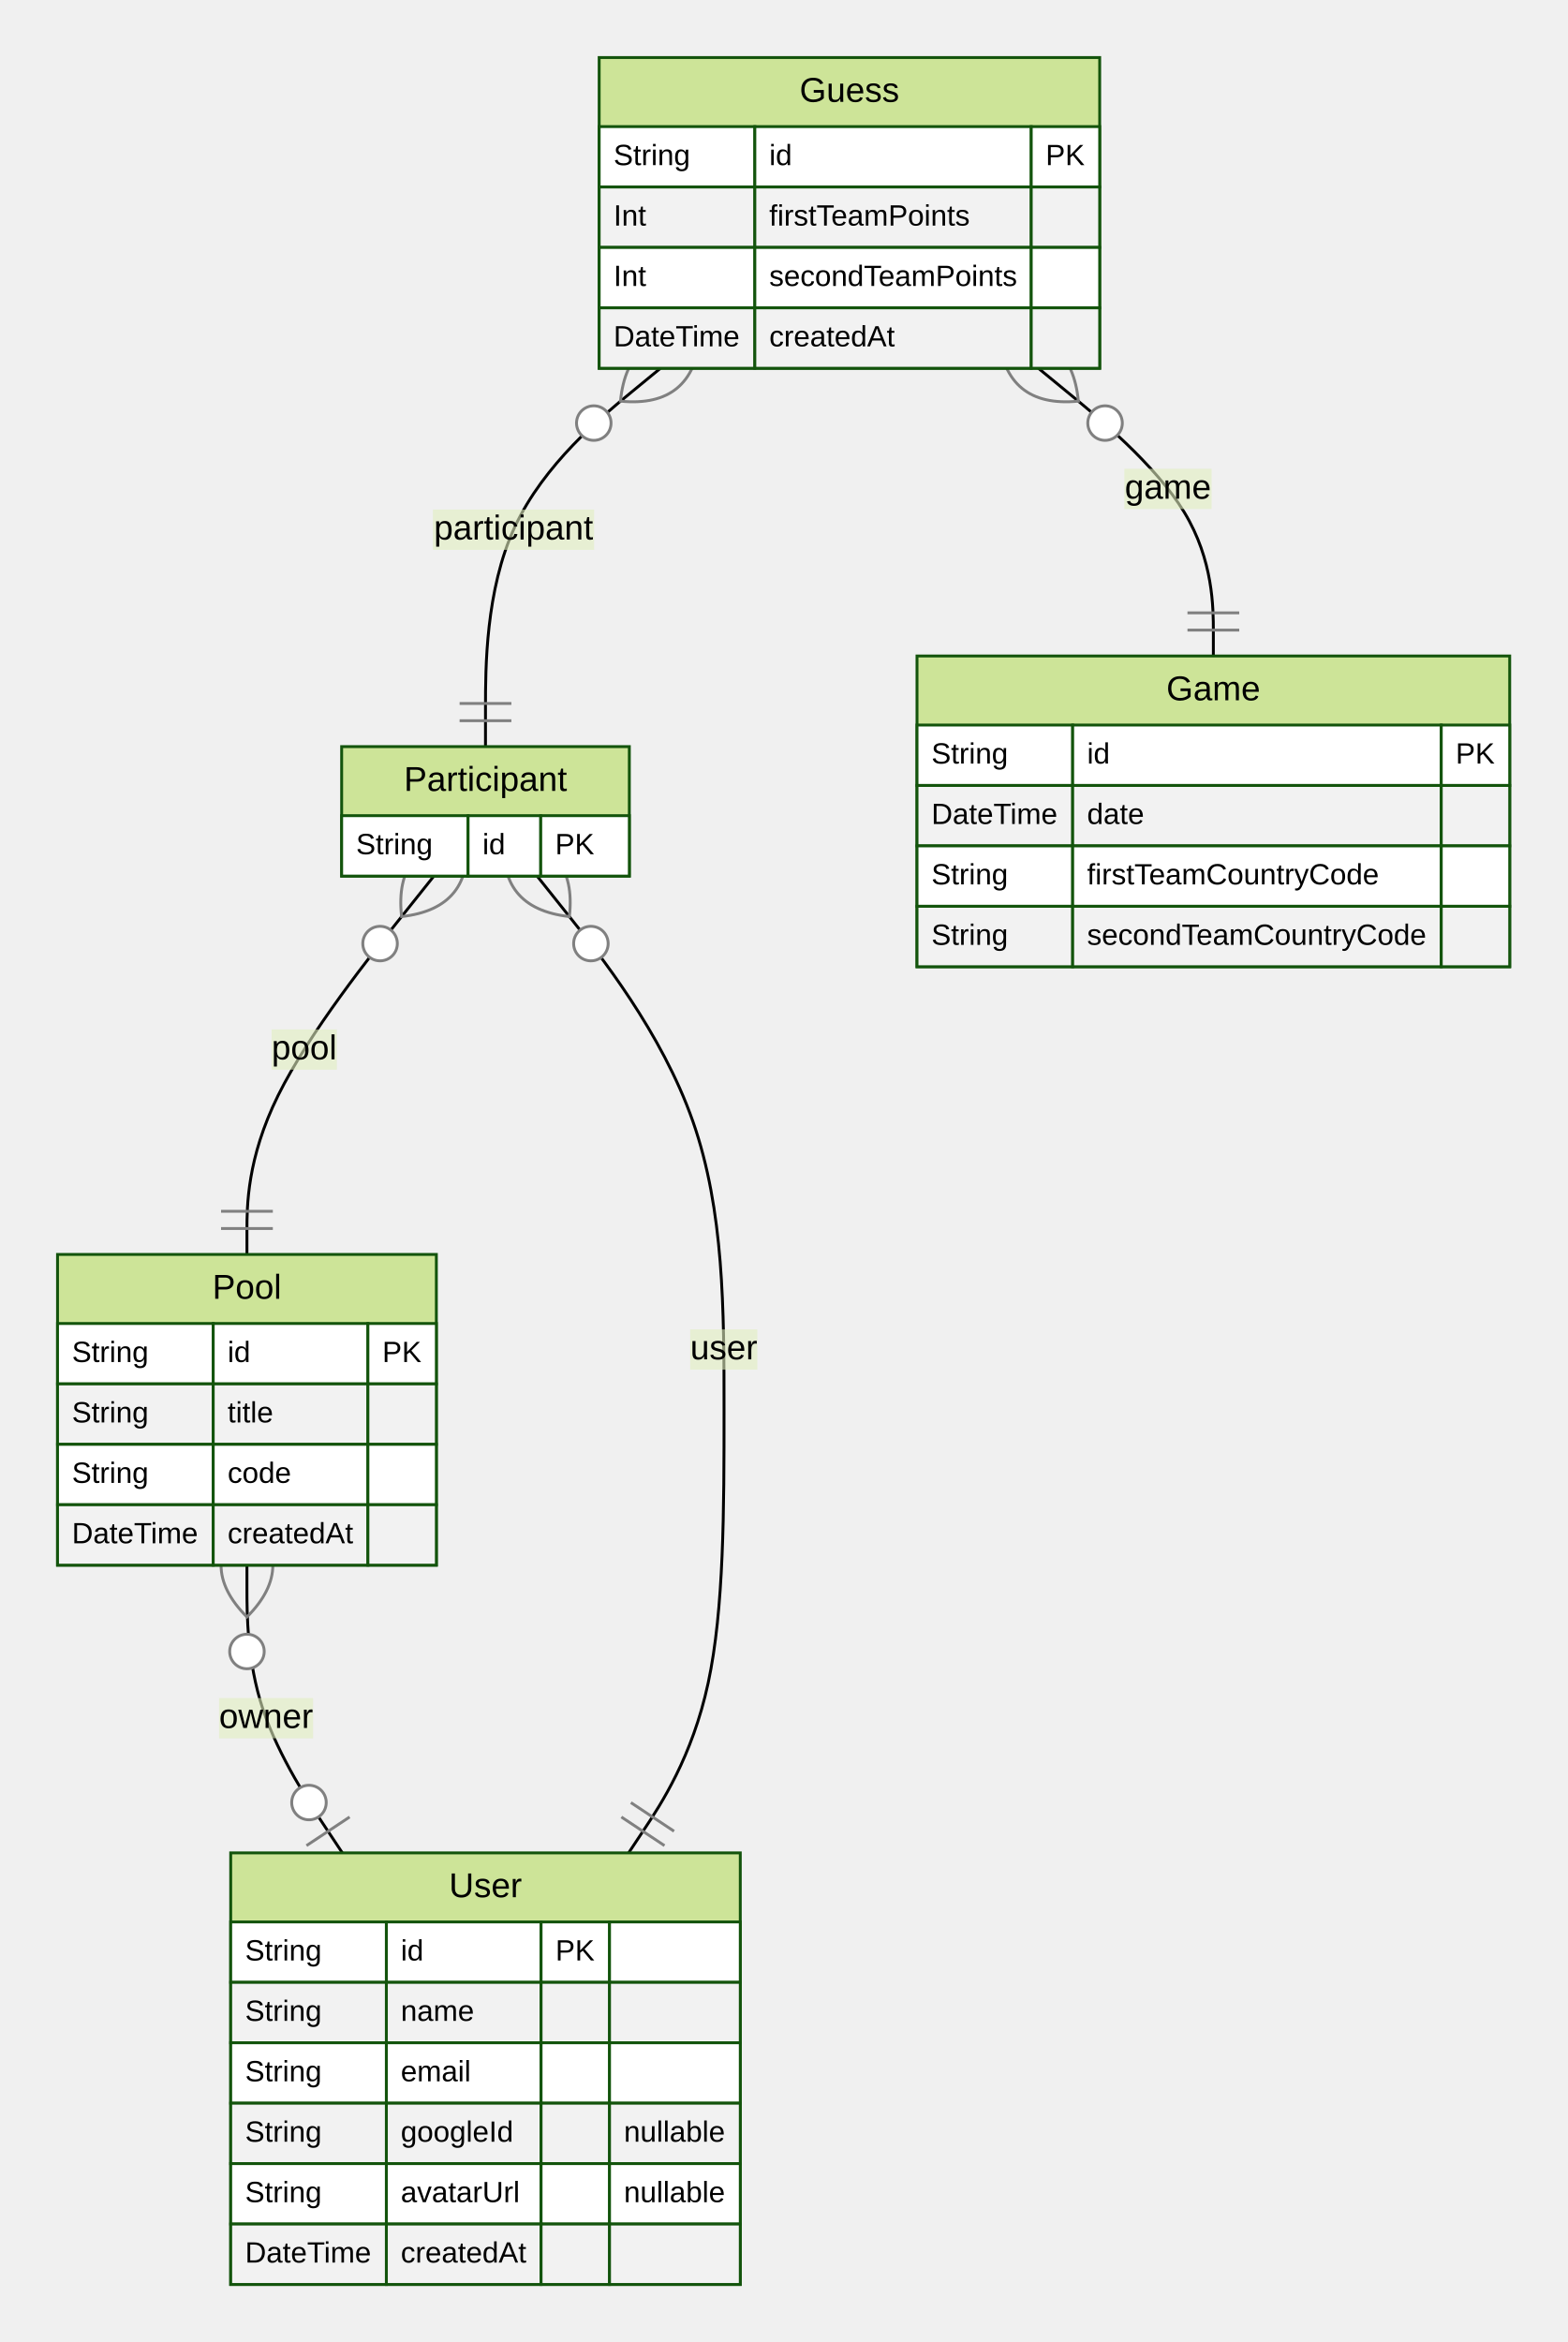
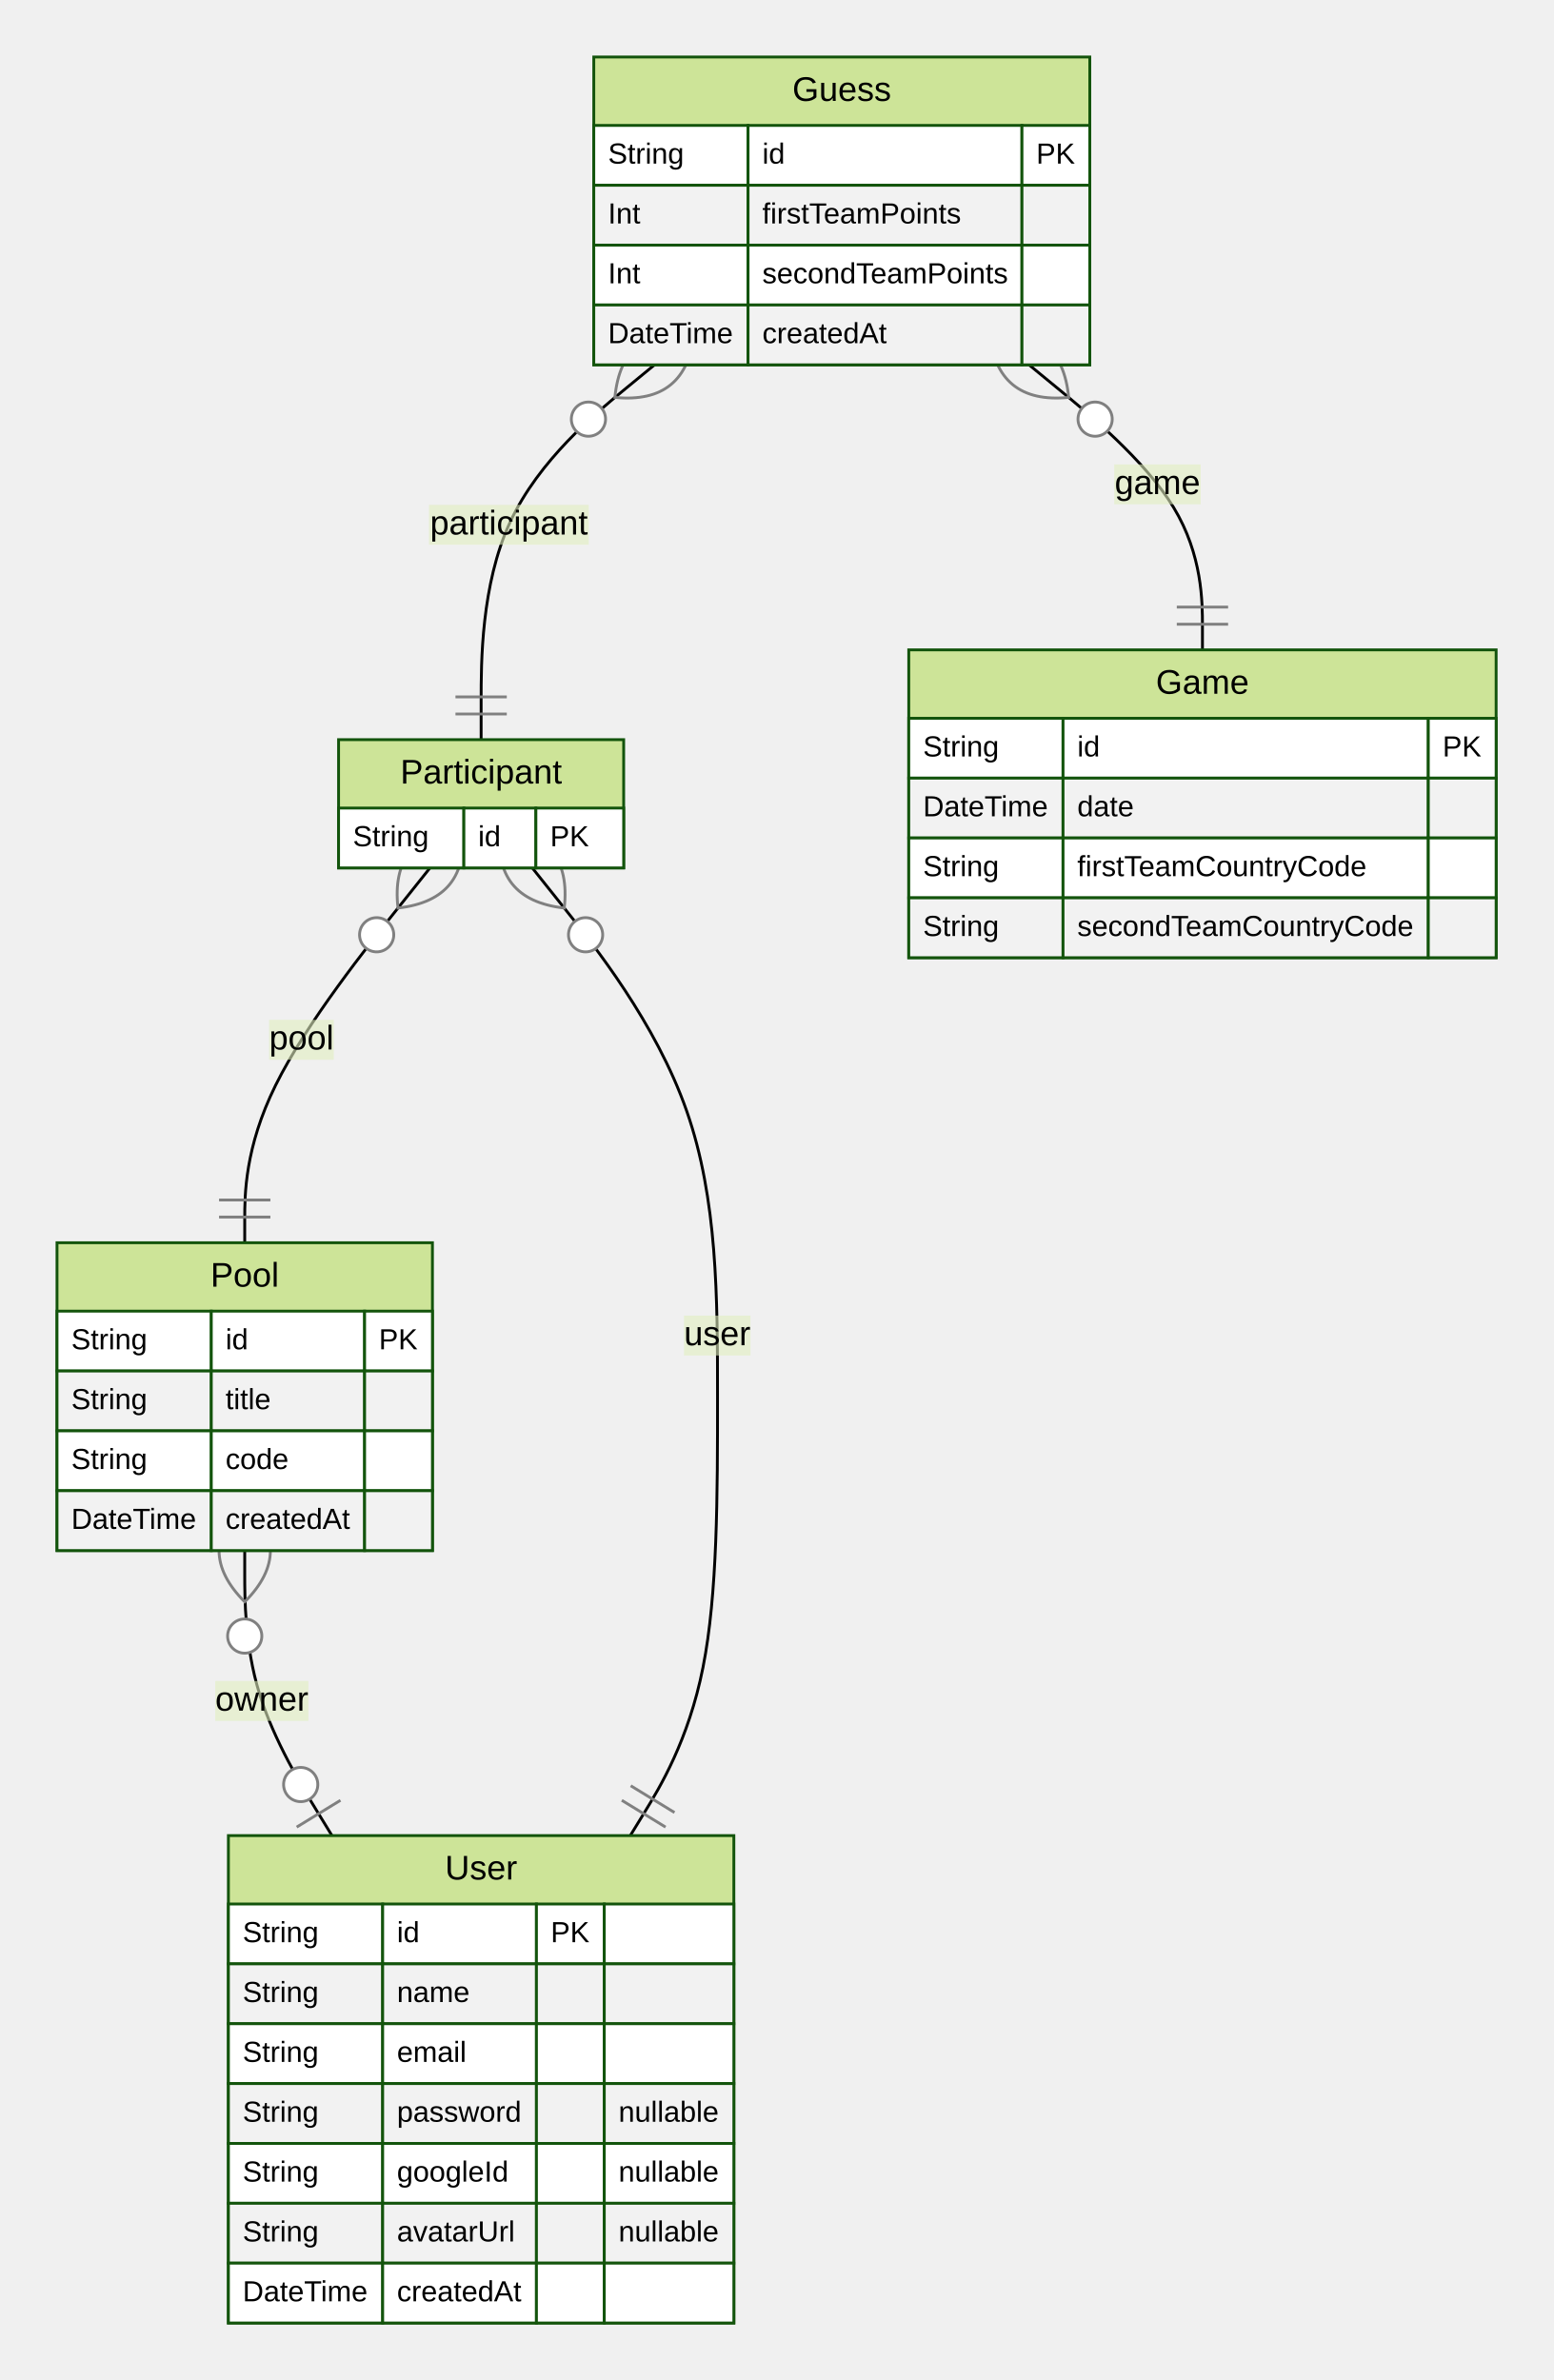
- <svg xmlns="http://www.w3.org/2000/svg" aria-labelledby="chart-title-mermaid-0 chart-desc-mermaid-0" role="img" viewBox="0 0 544.791 814" style="max-width: 544.791px; background-color: white;" width="100%" id="mermaid-0">
+ <svg xmlns="http://www.w3.org/2000/svg" aria-labelledby="chart-title-mermaid-0 chart-desc-mermaid-0" role="img" viewBox="0 0 544.791 835" style="max-width: 544.791px; background-color: white;" width="100%" id="mermaid-0">
  <style>#mermaid-0 {font-family:"trebuchet ms",verdana,arial,sans-serif;font-size:16px;fill:#000000;}#mermaid-0 .error-icon{fill:#552222;}#mermaid-0 .error-text{fill:#552222;stroke:#552222;}#mermaid-0 .edge-thickness-normal{stroke-width:2px;}#mermaid-0 .edge-thickness-thick{stroke-width:3.5px;}#mermaid-0 .edge-pattern-solid{stroke-dasharray:0;}#mermaid-0 .edge-pattern-dashed{stroke-dasharray:3;}#mermaid-0 .edge-pattern-dotted{stroke-dasharray:2;}#mermaid-0 .marker{fill:#000000;stroke:#000000;}#mermaid-0 .marker.cross{stroke:#000000;}#mermaid-0 svg{font-family:"trebuchet ms",verdana,arial,sans-serif;font-size:16px;}#mermaid-0 .entityBox{fill:#cde498;stroke:#13540c;}#mermaid-0 .attributeBoxOdd{fill:#ffffff;stroke:#13540c;}#mermaid-0 .attributeBoxEven{fill:#f2f2f2;stroke:#13540c;}#mermaid-0 .relationshipLabelBox{fill:hsl(78.158, 58.462%, 84.51%);opacity:0.7;background-color:hsl(78.158, 58.462%, 84.51%);}#mermaid-0 .relationshipLabelBox rect{opacity:0.5;}#mermaid-0 .relationshipLine{stroke:#000000;}#mermaid-0 :root{--mermaid-font-family:"trebuchet ms",verdana,arial,sans-serif;}</style>
  <g />
  <defs>
    <marker orient="auto" markerHeight="18" markerWidth="18" refY="9" refX="0" id="ONLY_ONE_START">
      <path d="M9,0 L9,18 M15,0 L15,18" fill="none" stroke="gray" />
    </marker>
  </defs>
  <defs>
    <marker orient="auto" markerHeight="18" markerWidth="18" refY="9" refX="18" id="ONLY_ONE_END">
      <path d="M3,0 L3,18 M9,0 L9,18" fill="none" stroke="gray" />
    </marker>
  </defs>
  <defs>
    <marker orient="auto" markerHeight="18" markerWidth="30" refY="9" refX="0" id="ZERO_OR_ONE_START">
      <circle r="6" cy="9" cx="21" fill="white" stroke="gray" />
      <path d="M9,0 L9,18" fill="none" stroke="gray" />
    </marker>
  </defs>
  <defs>
    <marker orient="auto" markerHeight="18" markerWidth="30" refY="9" refX="30" id="ZERO_OR_ONE_END">
      <circle r="6" cy="9" cx="9" fill="white" stroke="gray" />
      <path d="M21,0 L21,18" fill="none" stroke="gray" />
    </marker>
  </defs>
  <defs>
    <marker orient="auto" markerHeight="36" markerWidth="45" refY="18" refX="18" id="ONE_OR_MORE_START">
      <path d="M0,18 Q 18,0 36,18 Q 18,36 0,18 M42,9 L42,27" fill="none" stroke="gray" />
    </marker>
  </defs>
  <defs>
    <marker orient="auto" markerHeight="36" markerWidth="45" refY="18" refX="27" id="ONE_OR_MORE_END">
      <path d="M3,9 L3,27 M9,18 Q27,0 45,18 Q27,36 9,18" fill="none" stroke="gray" />
    </marker>
  </defs>
  <defs>
    <marker orient="auto" markerHeight="36" markerWidth="57" refY="18" refX="18" id="ZERO_OR_MORE_START">
      <circle r="6" cy="18" cx="48" fill="white" stroke="gray" />
      <path d="M0,18 Q18,0 36,18 Q18,36 0,18" fill="none" stroke="gray" />
    </marker>
  </defs>
  <defs>
    <marker orient="auto" markerHeight="36" markerWidth="57" refY="18" refX="39" id="ZERO_OR_MORE_END">
      <circle r="6" cy="18" cx="9" fill="white" stroke="gray" />
      <path d="M21,18 Q39,0 57,18 Q39,36 21,18" fill="none" stroke="gray" />
    </marker>
  </defs>
-   <path marker-start="url(#ZERO_OR_MORE_START)" marker-end="url(#ZERO_OR_ONE_END)" fill="none" stroke="gray" d="M85.841,544L85.841,552.333C85.841,560.667,85.841,577.333,91.37,594C96.898,610.667,107.954,627.333,113.482,635.667L119.01,644" class="er relationshipLine" />
-   <path marker-start="url(#ZERO_OR_MORE_START)" marker-end="url(#ONLY_ONE_END)" fill="none" stroke="gray" d="M186.702,304.5L197.532,318.083C208.362,331.667,230.023,358.833,240.853,389.75C251.683,420.667,251.683,455.333,251.683,490C251.683,524.667,251.683,559.333,246.155,585C240.627,610.667,229.571,627.333,224.043,635.667L218.515,644" class="er relationshipLine" />
+   <path marker-start="url(#ZERO_OR_MORE_START)" marker-end="url(#ZERO_OR_ONE_END)" fill="none" stroke="gray" d="M85.841,544L85.841,552.333C85.841,560.667,85.841,577.333,90.941,594C96.041,610.667,106.24,627.333,111.34,635.667L116.44,644" class="er relationshipLine" />
+   <path marker-start="url(#ZERO_OR_MORE_START)" marker-end="url(#ONLY_ONE_END)" fill="none" stroke="gray" d="M186.702,304.5L197.532,318.083C208.362,331.667,230.023,358.833,240.853,389.75C251.683,420.667,251.683,455.333,251.683,490C251.683,524.667,251.683,559.333,246.583,585C241.484,610.667,231.284,627.333,226.185,635.667L221.085,644" class="er relationshipLine" />
  <path marker-start="url(#ZERO_OR_MORE_START)" marker-end="url(#ONLY_ONE_END)" fill="none" stroke="gray" d="M150.823,304.5L139.992,318.083C129.162,331.667,107.502,358.833,96.672,380.75C85.841,402.667,85.841,419.333,85.841,427.667L85.841,436" class="er relationshipLine" />
  <path marker-start="url(#ZERO_OR_MORE_START)" marker-end="url(#ONLY_ONE_END)" fill="none" stroke="gray" d="M229.583,128L219.446,136.333C209.309,144.667,189.036,161.333,178.899,183.25C168.762,205.167,168.762,232.333,168.762,245.917L168.762,259.5" class="er relationshipLine" />
  <path marker-start="url(#ZERO_OR_MORE_START)" marker-end="url(#ONLY_ONE_END)" fill="none" stroke="gray" d="M360.956,128L371.093,136.333C381.23,144.667,401.503,161.333,411.64,178C421.777,194.667,421.777,211.333,421.777,219.667L421.777,228" class="er relationshipLine" />
  <g transform="translate(20,436 )" id="Pool">
    <rect height="108" width="131.683" y="0" x="0" stroke="gray" fill-opacity="100%" fill="honeydew" class="er entityBox" />
    <text transform="translate(65.84149,12)" style="font-family: &quot;trebuchet ms&quot;, verdana, arial, sans-serif;; font-size: 12px" text-anchor="middle" dominant-baseline="middle" y="0" x="0" id="entity-Pool" class="er entityLabel">Pool</text>
    <rect height="21" width="54.113" y="24" x="0" stroke="gray" fill-opacity="100%" fill="honeydew" class="er attributeBoxOdd" />
    <text transform="translate(5,34.5)" style="font-family: &quot;trebuchet ms&quot;, verdana, arial, sans-serif;; font-size: 10.2px" text-anchor="left" dominant-baseline="middle" y="0" x="0" id="entity-Pool-attr-1-type" class="er entityLabel">String</text>
    <rect height="21" width="53.775" y="24" x="54.113" stroke="gray" fill-opacity="100%" fill="honeydew" class="er attributeBoxOdd" />
    <text transform="translate(59.11313,34.5)" style="font-family: &quot;trebuchet ms&quot;, verdana, arial, sans-serif;; font-size: 10.2px" text-anchor="left" dominant-baseline="middle" y="0" x="0" id="entity-Pool-attr-1-name" class="er entityLabel">id</text>
    <rect height="21" width="23.795" y="24" x="107.888" stroke="gray" fill-opacity="100%" fill="honeydew" class="er attributeBoxOdd" />
    <text transform="translate(112.888,34.5)" style="font-family: &quot;trebuchet ms&quot;, verdana, arial, sans-serif;; font-size: 10.2px" text-anchor="left" dominant-baseline="middle" y="0" x="0" id="entity-Pool-attr-1-key" class="er entityLabel">PK</text>
    <rect height="21" width="54.113" y="45" x="0" stroke="gray" fill-opacity="100%" fill="honeydew" class="er attributeBoxEven" />
    <text transform="translate(5,55.5)" style="font-family: &quot;trebuchet ms&quot;, verdana, arial, sans-serif;; font-size: 10.2px" text-anchor="left" dominant-baseline="middle" y="0" x="0" id="entity-Pool-attr-2-type" class="er entityLabel">String</text>
    <rect height="21" width="53.775" y="45" x="54.113" stroke="gray" fill-opacity="100%" fill="honeydew" class="er attributeBoxEven" />
    <text transform="translate(59.11313,55.5)" style="font-family: &quot;trebuchet ms&quot;, verdana, arial, sans-serif;; font-size: 10.2px" text-anchor="left" dominant-baseline="middle" y="0" x="0" id="entity-Pool-attr-2-name" class="er entityLabel">title</text>
    <rect height="21" width="23.795" y="45" x="107.888" stroke="gray" fill-opacity="100%" fill="honeydew" class="er attributeBoxEven" />
    <text transform="translate(112.888,55.5)" style="font-family: &quot;trebuchet ms&quot;, verdana, arial, sans-serif;; font-size: 10.2px" text-anchor="left" dominant-baseline="middle" y="0" x="0" id="entity-Pool-attr-2-key" class="er entityLabel" />
    <rect height="21" width="54.113" y="66" x="0" stroke="gray" fill-opacity="100%" fill="honeydew" class="er attributeBoxOdd" />
    <text transform="translate(5,76.5)" style="font-family: &quot;trebuchet ms&quot;, verdana, arial, sans-serif;; font-size: 10.2px" text-anchor="left" dominant-baseline="middle" y="0" x="0" id="entity-Pool-attr-3-type" class="er entityLabel">String</text>
    <rect height="21" width="53.775" y="66" x="54.113" stroke="gray" fill-opacity="100%" fill="honeydew" class="er attributeBoxOdd" />
    <text transform="translate(59.11313,76.5)" style="font-family: &quot;trebuchet ms&quot;, verdana, arial, sans-serif;; font-size: 10.2px" text-anchor="left" dominant-baseline="middle" y="0" x="0" id="entity-Pool-attr-3-name" class="er entityLabel">code</text>
    <rect height="21" width="23.795" y="66" x="107.888" stroke="gray" fill-opacity="100%" fill="honeydew" class="er attributeBoxOdd" />
    <text transform="translate(112.888,76.5)" style="font-family: &quot;trebuchet ms&quot;, verdana, arial, sans-serif;; font-size: 10.2px" text-anchor="left" dominant-baseline="middle" y="0" x="0" id="entity-Pool-attr-3-key" class="er entityLabel" />
    <rect height="21" width="54.113" y="87" x="0" stroke="gray" fill-opacity="100%" fill="honeydew" class="er attributeBoxEven" />
    <text transform="translate(5,97.5)" style="font-family: &quot;trebuchet ms&quot;, verdana, arial, sans-serif;; font-size: 10.2px" text-anchor="left" dominant-baseline="middle" y="0" x="0" id="entity-Pool-attr-4-type" class="er entityLabel">DateTime</text>
    <rect height="21" width="53.775" y="87" x="54.113" stroke="gray" fill-opacity="100%" fill="honeydew" class="er attributeBoxEven" />
    <text transform="translate(59.11313,97.5)" style="font-family: &quot;trebuchet ms&quot;, verdana, arial, sans-serif;; font-size: 10.2px" text-anchor="left" dominant-baseline="middle" y="0" x="0" id="entity-Pool-attr-4-name" class="er entityLabel">createdAt</text>
    <rect height="21" width="23.795" y="87" x="107.888" stroke="gray" fill-opacity="100%" fill="honeydew" class="er attributeBoxEven" />
    <text transform="translate(112.888,97.5)" style="font-family: &quot;trebuchet ms&quot;, verdana, arial, sans-serif;; font-size: 10.2px" text-anchor="left" dominant-baseline="middle" y="0" x="0" id="entity-Pool-attr-4-key" class="er entityLabel" />
  </g>
  <g transform="translate(118.7622,259.5 )" id="Participant">
    <rect height="45" width="100" y="0" x="0" stroke="gray" fill-opacity="100%" fill="honeydew" class="er entityBox" />
    <text transform="translate(50,12)" style="font-family: &quot;trebuchet ms&quot;, verdana, arial, sans-serif;; font-size: 12px" text-anchor="middle" dominant-baseline="middle" y="0" x="0" id="entity-Participant" class="er entityLabel">Participant</text>
    <rect height="21" width="43.945" y="24" x="0" stroke="gray" fill-opacity="100%" fill="honeydew" class="er attributeBoxOdd" />
    <text transform="translate(5,34.5)" style="font-family: &quot;trebuchet ms&quot;, verdana, arial, sans-serif;; font-size: 10.2px" text-anchor="left" dominant-baseline="middle" y="0" x="0" id="entity-Participant-attr-1-type" class="er entityLabel">String</text>
    <rect height="21" width="25.262" y="24" x="43.945" stroke="gray" fill-opacity="100%" fill="honeydew" class="er attributeBoxOdd" />
    <text transform="translate(48.94526,34.5)" style="font-family: &quot;trebuchet ms&quot;, verdana, arial, sans-serif;; font-size: 10.2px" text-anchor="left" dominant-baseline="middle" y="0" x="0" id="entity-Participant-attr-1-name" class="er entityLabel">id</text>
    <rect height="21" width="30.793" y="24" x="69.207" stroke="gray" fill-opacity="100%" fill="honeydew" class="er attributeBoxOdd" />
    <text transform="translate(74.20681,34.5)" style="font-family: &quot;trebuchet ms&quot;, verdana, arial, sans-serif;; font-size: 10.2px" text-anchor="left" dominant-baseline="middle" y="0" x="0" id="entity-Participant-attr-1-key" class="er entityLabel">PK</text>
  </g>
-   <g transform="translate(80.19414,644 )" id="User">
-     <rect height="150" width="177.136" y="0" x="0" stroke="gray" fill-opacity="100%" fill="honeydew" class="er entityBox" />
-     <text transform="translate(88.5681,12)" style="font-family: &quot;trebuchet ms&quot;, verdana, arial, sans-serif;; font-size: 12px" text-anchor="middle" dominant-baseline="middle" y="0" x="0" id="entity-User" class="er entityLabel">User</text>
+   <g transform="translate(80.11432,644 )" id="User">
+     <rect height="171" width="177.296" y="0" x="0" stroke="gray" fill-opacity="100%" fill="honeydew" class="er entityBox" />
+     <text transform="translate(88.64792,12)" style="font-family: &quot;trebuchet ms&quot;, verdana, arial, sans-serif;; font-size: 12px" text-anchor="middle" dominant-baseline="middle" y="0" x="0" id="entity-User" class="er entityLabel">User</text>
    <rect height="21" width="54.113" y="24" x="0" stroke="gray" fill-opacity="100%" fill="honeydew" class="er attributeBoxOdd" />
    <text transform="translate(5,34.5)" style="font-family: &quot;trebuchet ms&quot;, verdana, arial, sans-serif;; font-size: 10.2px" text-anchor="left" dominant-baseline="middle" y="0" x="0" id="entity-User-attr-1-type" class="er entityLabel">String</text>
-     <rect height="21" width="53.775" y="24" x="54.113" stroke="gray" fill-opacity="100%" fill="honeydew" class="er attributeBoxOdd" />
+     <rect height="21" width="53.935" y="24" x="54.113" stroke="gray" fill-opacity="100%" fill="honeydew" class="er attributeBoxOdd" />
    <text transform="translate(59.11313,34.5)" style="font-family: &quot;trebuchet ms&quot;, verdana, arial, sans-serif;; font-size: 10.2px" text-anchor="left" dominant-baseline="middle" y="0" x="0" id="entity-User-attr-1-name" class="er entityLabel">id</text>
-     <rect height="21" width="23.795" y="24" x="107.888" stroke="gray" fill-opacity="100%" fill="honeydew" class="er attributeBoxOdd" />
-     <text transform="translate(112.888,34.5)" style="font-family: &quot;trebuchet ms&quot;, verdana, arial, sans-serif;; font-size: 10.2px" text-anchor="left" dominant-baseline="middle" y="0" x="0" id="entity-User-attr-1-key" class="er entityLabel">PK</text>
-     <rect height="21" width="45.453" y="24" x="131.683" stroke="gray" fill-opacity="100%" fill="honeydew" class="er attributeBoxOdd" />
-     <text transform="translate(136.683,34.5)" style="font-family: &quot;trebuchet ms&quot;, verdana, arial, sans-serif;; font-size: 10.2px" text-anchor="left" dominant-baseline="middle" y="0" x="0" id="entity-User-attr-1-comment" class="er entityLabel" />
+     <rect height="21" width="23.795" y="24" x="108.048" stroke="gray" fill-opacity="100%" fill="honeydew" class="er attributeBoxOdd" />
+     <text transform="translate(113.0476,34.5)" style="font-family: &quot;trebuchet ms&quot;, verdana, arial, sans-serif;; font-size: 10.2px" text-anchor="left" dominant-baseline="middle" y="0" x="0" id="entity-User-attr-1-key" class="er entityLabel">PK</text>
+     <rect height="21" width="45.453" y="24" x="131.843" stroke="gray" fill-opacity="100%" fill="honeydew" class="er attributeBoxOdd" />
+     <text transform="translate(136.8426,34.5)" style="font-family: &quot;trebuchet ms&quot;, verdana, arial, sans-serif;; font-size: 10.2px" text-anchor="left" dominant-baseline="middle" y="0" x="0" id="entity-User-attr-1-comment" class="er entityLabel" />
    <rect height="21" width="54.113" y="45" x="0" stroke="gray" fill-opacity="100%" fill="honeydew" class="er attributeBoxEven" />
    <text transform="translate(5,55.5)" style="font-family: &quot;trebuchet ms&quot;, verdana, arial, sans-serif;; font-size: 10.2px" text-anchor="left" dominant-baseline="middle" y="0" x="0" id="entity-User-attr-2-type" class="er entityLabel">String</text>
-     <rect height="21" width="53.775" y="45" x="54.113" stroke="gray" fill-opacity="100%" fill="honeydew" class="er attributeBoxEven" />
+     <rect height="21" width="53.935" y="45" x="54.113" stroke="gray" fill-opacity="100%" fill="honeydew" class="er attributeBoxEven" />
    <text transform="translate(59.11313,55.5)" style="font-family: &quot;trebuchet ms&quot;, verdana, arial, sans-serif;; font-size: 10.2px" text-anchor="left" dominant-baseline="middle" y="0" x="0" id="entity-User-attr-2-name" class="er entityLabel">name</text>
-     <rect height="21" width="23.795" y="45" x="107.888" stroke="gray" fill-opacity="100%" fill="honeydew" class="er attributeBoxEven" />
-     <text transform="translate(112.888,55.5)" style="font-family: &quot;trebuchet ms&quot;, verdana, arial, sans-serif;; font-size: 10.2px" text-anchor="left" dominant-baseline="middle" y="0" x="0" id="entity-User-attr-2-key" class="er entityLabel" />
-     <rect height="21" width="45.453" y="45" x="131.683" stroke="gray" fill-opacity="100%" fill="honeydew" class="er attributeBoxEven" />
-     <text transform="translate(136.683,55.5)" style="font-family: &quot;trebuchet ms&quot;, verdana, arial, sans-serif;; font-size: 10.2px" text-anchor="left" dominant-baseline="middle" y="0" x="0" id="entity-User-attr-2-comment" class="er entityLabel" />
+     <rect height="21" width="23.795" y="45" x="108.048" stroke="gray" fill-opacity="100%" fill="honeydew" class="er attributeBoxEven" />
+     <text transform="translate(113.0476,55.5)" style="font-family: &quot;trebuchet ms&quot;, verdana, arial, sans-serif;; font-size: 10.2px" text-anchor="left" dominant-baseline="middle" y="0" x="0" id="entity-User-attr-2-key" class="er entityLabel" />
+     <rect height="21" width="45.453" y="45" x="131.843" stroke="gray" fill-opacity="100%" fill="honeydew" class="er attributeBoxEven" />
+     <text transform="translate(136.8426,55.5)" style="font-family: &quot;trebuchet ms&quot;, verdana, arial, sans-serif;; font-size: 10.2px" text-anchor="left" dominant-baseline="middle" y="0" x="0" id="entity-User-attr-2-comment" class="er entityLabel" />
    <rect height="21" width="54.113" y="66" x="0" stroke="gray" fill-opacity="100%" fill="honeydew" class="er attributeBoxOdd" />
    <text transform="translate(5,76.5)" style="font-family: &quot;trebuchet ms&quot;, verdana, arial, sans-serif;; font-size: 10.2px" text-anchor="left" dominant-baseline="middle" y="0" x="0" id="entity-User-attr-3-type" class="er entityLabel">String</text>
-     <rect height="21" width="53.775" y="66" x="54.113" stroke="gray" fill-opacity="100%" fill="honeydew" class="er attributeBoxOdd" />
+     <rect height="21" width="53.935" y="66" x="54.113" stroke="gray" fill-opacity="100%" fill="honeydew" class="er attributeBoxOdd" />
    <text transform="translate(59.11313,76.5)" style="font-family: &quot;trebuchet ms&quot;, verdana, arial, sans-serif;; font-size: 10.2px" text-anchor="left" dominant-baseline="middle" y="0" x="0" id="entity-User-attr-3-name" class="er entityLabel">email</text>
-     <rect height="21" width="23.795" y="66" x="107.888" stroke="gray" fill-opacity="100%" fill="honeydew" class="er attributeBoxOdd" />
-     <text transform="translate(112.888,76.5)" style="font-family: &quot;trebuchet ms&quot;, verdana, arial, sans-serif;; font-size: 10.2px" text-anchor="left" dominant-baseline="middle" y="0" x="0" id="entity-User-attr-3-key" class="er entityLabel" />
-     <rect height="21" width="45.453" y="66" x="131.683" stroke="gray" fill-opacity="100%" fill="honeydew" class="er attributeBoxOdd" />
-     <text transform="translate(136.683,76.5)" style="font-family: &quot;trebuchet ms&quot;, verdana, arial, sans-serif;; font-size: 10.2px" text-anchor="left" dominant-baseline="middle" y="0" x="0" id="entity-User-attr-3-comment" class="er entityLabel" />
+     <rect height="21" width="23.795" y="66" x="108.048" stroke="gray" fill-opacity="100%" fill="honeydew" class="er attributeBoxOdd" />
+     <text transform="translate(113.0476,76.5)" style="font-family: &quot;trebuchet ms&quot;, verdana, arial, sans-serif;; font-size: 10.2px" text-anchor="left" dominant-baseline="middle" y="0" x="0" id="entity-User-attr-3-key" class="er entityLabel" />
+     <rect height="21" width="45.453" y="66" x="131.843" stroke="gray" fill-opacity="100%" fill="honeydew" class="er attributeBoxOdd" />
+     <text transform="translate(136.8426,76.5)" style="font-family: &quot;trebuchet ms&quot;, verdana, arial, sans-serif;; font-size: 10.2px" text-anchor="left" dominant-baseline="middle" y="0" x="0" id="entity-User-attr-3-comment" class="er entityLabel" />
    <rect height="21" width="54.113" y="87" x="0" stroke="gray" fill-opacity="100%" fill="honeydew" class="er attributeBoxEven" />
    <text transform="translate(5,97.5)" style="font-family: &quot;trebuchet ms&quot;, verdana, arial, sans-serif;; font-size: 10.2px" text-anchor="left" dominant-baseline="middle" y="0" x="0" id="entity-User-attr-4-type" class="er entityLabel">String</text>
-     <rect height="21" width="53.775" y="87" x="54.113" stroke="gray" fill-opacity="100%" fill="honeydew" class="er attributeBoxEven" />
-     <text transform="translate(59.11313,97.5)" style="font-family: &quot;trebuchet ms&quot;, verdana, arial, sans-serif;; font-size: 10.2px" text-anchor="left" dominant-baseline="middle" y="0" x="0" id="entity-User-attr-4-name" class="er entityLabel">googleId</text>
-     <rect height="21" width="23.795" y="87" x="107.888" stroke="gray" fill-opacity="100%" fill="honeydew" class="er attributeBoxEven" />
-     <text transform="translate(112.888,97.5)" style="font-family: &quot;trebuchet ms&quot;, verdana, arial, sans-serif;; font-size: 10.2px" text-anchor="left" dominant-baseline="middle" y="0" x="0" id="entity-User-attr-4-key" class="er entityLabel" />
-     <rect height="21" width="45.453" y="87" x="131.683" stroke="gray" fill-opacity="100%" fill="honeydew" class="er attributeBoxEven" />
-     <text transform="translate(136.683,97.5)" style="font-family: &quot;trebuchet ms&quot;, verdana, arial, sans-serif;; font-size: 10.2px" text-anchor="left" dominant-baseline="middle" y="0" x="0" id="entity-User-attr-4-comment" class="er entityLabel">nullable</text>
+     <rect height="21" width="53.935" y="87" x="54.113" stroke="gray" fill-opacity="100%" fill="honeydew" class="er attributeBoxEven" />
+     <text transform="translate(59.11313,97.5)" style="font-family: &quot;trebuchet ms&quot;, verdana, arial, sans-serif;; font-size: 10.2px" text-anchor="left" dominant-baseline="middle" y="0" x="0" id="entity-User-attr-4-name" class="er entityLabel">password</text>
+     <rect height="21" width="23.795" y="87" x="108.048" stroke="gray" fill-opacity="100%" fill="honeydew" class="er attributeBoxEven" />
+     <text transform="translate(113.0476,97.5)" style="font-family: &quot;trebuchet ms&quot;, verdana, arial, sans-serif;; font-size: 10.2px" text-anchor="left" dominant-baseline="middle" y="0" x="0" id="entity-User-attr-4-key" class="er entityLabel" />
+     <rect height="21" width="45.453" y="87" x="131.843" stroke="gray" fill-opacity="100%" fill="honeydew" class="er attributeBoxEven" />
+     <text transform="translate(136.8426,97.5)" style="font-family: &quot;trebuchet ms&quot;, verdana, arial, sans-serif;; font-size: 10.2px" text-anchor="left" dominant-baseline="middle" y="0" x="0" id="entity-User-attr-4-comment" class="er entityLabel">nullable</text>
    <rect height="21" width="54.113" y="108" x="0" stroke="gray" fill-opacity="100%" fill="honeydew" class="er attributeBoxOdd" />
    <text transform="translate(5,118.5)" style="font-family: &quot;trebuchet ms&quot;, verdana, arial, sans-serif;; font-size: 10.2px" text-anchor="left" dominant-baseline="middle" y="0" x="0" id="entity-User-attr-5-type" class="er entityLabel">String</text>
-     <rect height="21" width="53.775" y="108" x="54.113" stroke="gray" fill-opacity="100%" fill="honeydew" class="er attributeBoxOdd" />
-     <text transform="translate(59.11313,118.5)" style="font-family: &quot;trebuchet ms&quot;, verdana, arial, sans-serif;; font-size: 10.2px" text-anchor="left" dominant-baseline="middle" y="0" x="0" id="entity-User-attr-5-name" class="er entityLabel">avatarUrl</text>
-     <rect height="21" width="23.795" y="108" x="107.888" stroke="gray" fill-opacity="100%" fill="honeydew" class="er attributeBoxOdd" />
-     <text transform="translate(112.888,118.5)" style="font-family: &quot;trebuchet ms&quot;, verdana, arial, sans-serif;; font-size: 10.2px" text-anchor="left" dominant-baseline="middle" y="0" x="0" id="entity-User-attr-5-key" class="er entityLabel" />
-     <rect height="21" width="45.453" y="108" x="131.683" stroke="gray" fill-opacity="100%" fill="honeydew" class="er attributeBoxOdd" />
-     <text transform="translate(136.683,118.5)" style="font-family: &quot;trebuchet ms&quot;, verdana, arial, sans-serif;; font-size: 10.2px" text-anchor="left" dominant-baseline="middle" y="0" x="0" id="entity-User-attr-5-comment" class="er entityLabel">nullable</text>
+     <rect height="21" width="53.935" y="108" x="54.113" stroke="gray" fill-opacity="100%" fill="honeydew" class="er attributeBoxOdd" />
+     <text transform="translate(59.11313,118.5)" style="font-family: &quot;trebuchet ms&quot;, verdana, arial, sans-serif;; font-size: 10.2px" text-anchor="left" dominant-baseline="middle" y="0" x="0" id="entity-User-attr-5-name" class="er entityLabel">googleId</text>
+     <rect height="21" width="23.795" y="108" x="108.048" stroke="gray" fill-opacity="100%" fill="honeydew" class="er attributeBoxOdd" />
+     <text transform="translate(113.0476,118.5)" style="font-family: &quot;trebuchet ms&quot;, verdana, arial, sans-serif;; font-size: 10.2px" text-anchor="left" dominant-baseline="middle" y="0" x="0" id="entity-User-attr-5-key" class="er entityLabel" />
+     <rect height="21" width="45.453" y="108" x="131.843" stroke="gray" fill-opacity="100%" fill="honeydew" class="er attributeBoxOdd" />
+     <text transform="translate(136.8426,118.5)" style="font-family: &quot;trebuchet ms&quot;, verdana, arial, sans-serif;; font-size: 10.2px" text-anchor="left" dominant-baseline="middle" y="0" x="0" id="entity-User-attr-5-comment" class="er entityLabel">nullable</text>
    <rect height="21" width="54.113" y="129" x="0" stroke="gray" fill-opacity="100%" fill="honeydew" class="er attributeBoxEven" />
-     <text transform="translate(5,139.5)" style="font-family: &quot;trebuchet ms&quot;, verdana, arial, sans-serif;; font-size: 10.2px" text-anchor="left" dominant-baseline="middle" y="0" x="0" id="entity-User-attr-6-type" class="er entityLabel">DateTime</text>
-     <rect height="21" width="53.775" y="129" x="54.113" stroke="gray" fill-opacity="100%" fill="honeydew" class="er attributeBoxEven" />
-     <text transform="translate(59.11313,139.5)" style="font-family: &quot;trebuchet ms&quot;, verdana, arial, sans-serif;; font-size: 10.2px" text-anchor="left" dominant-baseline="middle" y="0" x="0" id="entity-User-attr-6-name" class="er entityLabel">createdAt</text>
-     <rect height="21" width="23.795" y="129" x="107.888" stroke="gray" fill-opacity="100%" fill="honeydew" class="er attributeBoxEven" />
-     <text transform="translate(112.888,139.5)" style="font-family: &quot;trebuchet ms&quot;, verdana, arial, sans-serif;; font-size: 10.2px" text-anchor="left" dominant-baseline="middle" y="0" x="0" id="entity-User-attr-6-key" class="er entityLabel" />
-     <rect height="21" width="45.453" y="129" x="131.683" stroke="gray" fill-opacity="100%" fill="honeydew" class="er attributeBoxEven" />
-     <text transform="translate(136.683,139.5)" style="font-family: &quot;trebuchet ms&quot;, verdana, arial, sans-serif;; font-size: 10.2px" text-anchor="left" dominant-baseline="middle" y="0" x="0" id="entity-User-attr-6-comment" class="er entityLabel" />
+     <text transform="translate(5,139.5)" style="font-family: &quot;trebuchet ms&quot;, verdana, arial, sans-serif;; font-size: 10.2px" text-anchor="left" dominant-baseline="middle" y="0" x="0" id="entity-User-attr-6-type" class="er entityLabel">String</text>
+     <rect height="21" width="53.935" y="129" x="54.113" stroke="gray" fill-opacity="100%" fill="honeydew" class="er attributeBoxEven" />
+     <text transform="translate(59.11313,139.5)" style="font-family: &quot;trebuchet ms&quot;, verdana, arial, sans-serif;; font-size: 10.2px" text-anchor="left" dominant-baseline="middle" y="0" x="0" id="entity-User-attr-6-name" class="er entityLabel">avatarUrl</text>
+     <rect height="21" width="23.795" y="129" x="108.048" stroke="gray" fill-opacity="100%" fill="honeydew" class="er attributeBoxEven" />
+     <text transform="translate(113.0476,139.5)" style="font-family: &quot;trebuchet ms&quot;, verdana, arial, sans-serif;; font-size: 10.2px" text-anchor="left" dominant-baseline="middle" y="0" x="0" id="entity-User-attr-6-key" class="er entityLabel" />
+     <rect height="21" width="45.453" y="129" x="131.843" stroke="gray" fill-opacity="100%" fill="honeydew" class="er attributeBoxEven" />
+     <text transform="translate(136.8426,139.5)" style="font-family: &quot;trebuchet ms&quot;, verdana, arial, sans-serif;; font-size: 10.2px" text-anchor="left" dominant-baseline="middle" y="0" x="0" id="entity-User-attr-6-comment" class="er entityLabel">nullable</text>
+     <rect height="21" width="54.113" y="150" x="0" stroke="gray" fill-opacity="100%" fill="honeydew" class="er attributeBoxOdd" />
+     <text transform="translate(5,160.5)" style="font-family: &quot;trebuchet ms&quot;, verdana, arial, sans-serif;; font-size: 10.2px" text-anchor="left" dominant-baseline="middle" y="0" x="0" id="entity-User-attr-7-type" class="er entityLabel">DateTime</text>
+     <rect height="21" width="53.935" y="150" x="54.113" stroke="gray" fill-opacity="100%" fill="honeydew" class="er attributeBoxOdd" />
+     <text transform="translate(59.11313,160.5)" style="font-family: &quot;trebuchet ms&quot;, verdana, arial, sans-serif;; font-size: 10.2px" text-anchor="left" dominant-baseline="middle" y="0" x="0" id="entity-User-attr-7-name" class="er entityLabel">createdAt</text>
+     <rect height="21" width="23.795" y="150" x="108.048" stroke="gray" fill-opacity="100%" fill="honeydew" class="er attributeBoxOdd" />
+     <text transform="translate(113.0476,160.5)" style="font-family: &quot;trebuchet ms&quot;, verdana, arial, sans-serif;; font-size: 10.2px" text-anchor="left" dominant-baseline="middle" y="0" x="0" id="entity-User-attr-7-key" class="er entityLabel" />
+     <rect height="21" width="45.453" y="150" x="131.843" stroke="gray" fill-opacity="100%" fill="honeydew" class="er attributeBoxOdd" />
+     <text transform="translate(136.8426,160.5)" style="font-family: &quot;trebuchet ms&quot;, verdana, arial, sans-serif;; font-size: 10.2px" text-anchor="left" dominant-baseline="middle" y="0" x="0" id="entity-User-attr-7-comment" class="er entityLabel" />
  </g>
  <g transform="translate(318.7622,228 )" id="Game">
    <rect height="108" width="206.029" y="0" x="0" stroke="gray" fill-opacity="100%" fill="honeydew" class="er entityBox" />
    <text transform="translate(103.0145,12)" style="font-family: &quot;trebuchet ms&quot;, verdana, arial, sans-serif;; font-size: 12px" text-anchor="middle" dominant-baseline="middle" y="0" x="0" id="entity-Game" class="er entityLabel">Game</text>
    <rect height="21" width="54.113" y="24" x="0" stroke="gray" fill-opacity="100%" fill="honeydew" class="er attributeBoxOdd" />
    <text transform="translate(5,34.5)" style="font-family: &quot;trebuchet ms&quot;, verdana, arial, sans-serif;; font-size: 10.2px" text-anchor="left" dominant-baseline="middle" y="0" x="0" id="entity-Game-attr-1-type" class="er entityLabel">String</text>
    <rect height="21" width="128.121" y="24" x="54.113" stroke="gray" fill-opacity="100%" fill="honeydew" class="er attributeBoxOdd" />
    <text transform="translate(59.11313,34.5)" style="font-family: &quot;trebuchet ms&quot;, verdana, arial, sans-serif;; font-size: 10.2px" text-anchor="left" dominant-baseline="middle" y="0" x="0" id="entity-Game-attr-1-name" class="er entityLabel">id</text>
    <rect height="21" width="23.795" y="24" x="182.234" stroke="gray" fill-opacity="100%" fill="honeydew" class="er attributeBoxOdd" />
    <text transform="translate(187.2339,34.5)" style="font-family: &quot;trebuchet ms&quot;, verdana, arial, sans-serif;; font-size: 10.2px" text-anchor="left" dominant-baseline="middle" y="0" x="0" id="entity-Game-attr-1-key" class="er entityLabel">PK</text>
    <rect height="21" width="54.113" y="45" x="0" stroke="gray" fill-opacity="100%" fill="honeydew" class="er attributeBoxEven" />
    <text transform="translate(5,55.5)" style="font-family: &quot;trebuchet ms&quot;, verdana, arial, sans-serif;; font-size: 10.2px" text-anchor="left" dominant-baseline="middle" y="0" x="0" id="entity-Game-attr-2-type" class="er entityLabel">DateTime</text>
    <rect height="21" width="128.121" y="45" x="54.113" stroke="gray" fill-opacity="100%" fill="honeydew" class="er attributeBoxEven" />
    <text transform="translate(59.11313,55.5)" style="font-family: &quot;trebuchet ms&quot;, verdana, arial, sans-serif;; font-size: 10.2px" text-anchor="left" dominant-baseline="middle" y="0" x="0" id="entity-Game-attr-2-name" class="er entityLabel">date</text>
    <rect height="21" width="23.795" y="45" x="182.234" stroke="gray" fill-opacity="100%" fill="honeydew" class="er attributeBoxEven" />
    <text transform="translate(187.2339,55.5)" style="font-family: &quot;trebuchet ms&quot;, verdana, arial, sans-serif;; font-size: 10.2px" text-anchor="left" dominant-baseline="middle" y="0" x="0" id="entity-Game-attr-2-key" class="er entityLabel" />
    <rect height="21" width="54.113" y="66" x="0" stroke="gray" fill-opacity="100%" fill="honeydew" class="er attributeBoxOdd" />
    <text transform="translate(5,76.5)" style="font-family: &quot;trebuchet ms&quot;, verdana, arial, sans-serif;; font-size: 10.2px" text-anchor="left" dominant-baseline="middle" y="0" x="0" id="entity-Game-attr-3-type" class="er entityLabel">String</text>
    <rect height="21" width="128.121" y="66" x="54.113" stroke="gray" fill-opacity="100%" fill="honeydew" class="er attributeBoxOdd" />
    <text transform="translate(59.11313,76.5)" style="font-family: &quot;trebuchet ms&quot;, verdana, arial, sans-serif;; font-size: 10.2px" text-anchor="left" dominant-baseline="middle" y="0" x="0" id="entity-Game-attr-3-name" class="er entityLabel">firstTeamCountryCode</text>
    <rect height="21" width="23.795" y="66" x="182.234" stroke="gray" fill-opacity="100%" fill="honeydew" class="er attributeBoxOdd" />
    <text transform="translate(187.2339,76.5)" style="font-family: &quot;trebuchet ms&quot;, verdana, arial, sans-serif;; font-size: 10.2px" text-anchor="left" dominant-baseline="middle" y="0" x="0" id="entity-Game-attr-3-key" class="er entityLabel" />
    <rect height="21" width="54.113" y="87" x="0" stroke="gray" fill-opacity="100%" fill="honeydew" class="er attributeBoxEven" />
    <text transform="translate(5,97.5)" style="font-family: &quot;trebuchet ms&quot;, verdana, arial, sans-serif;; font-size: 10.2px" text-anchor="left" dominant-baseline="middle" y="0" x="0" id="entity-Game-attr-4-type" class="er entityLabel">String</text>
    <rect height="21" width="128.121" y="87" x="54.113" stroke="gray" fill-opacity="100%" fill="honeydew" class="er attributeBoxEven" />
    <text transform="translate(59.11313,97.5)" style="font-family: &quot;trebuchet ms&quot;, verdana, arial, sans-serif;; font-size: 10.2px" text-anchor="left" dominant-baseline="middle" y="0" x="0" id="entity-Game-attr-4-name" class="er entityLabel">secondTeamCountryCode</text>
    <rect height="21" width="23.795" y="87" x="182.234" stroke="gray" fill-opacity="100%" fill="honeydew" class="er attributeBoxEven" />
    <text transform="translate(187.2339,97.5)" style="font-family: &quot;trebuchet ms&quot;, verdana, arial, sans-serif;; font-size: 10.2px" text-anchor="left" dominant-baseline="middle" y="0" x="0" id="entity-Game-attr-4-key" class="er entityLabel" />
  </g>
  <g transform="translate(208.2763,20 )" id="Guess">
    <rect height="108" width="173.986" y="0" x="0" stroke="gray" fill-opacity="100%" fill="honeydew" class="er entityBox" />
    <text transform="translate(86.99312,12)" style="font-family: &quot;trebuchet ms&quot;, verdana, arial, sans-serif;; font-size: 12px" text-anchor="middle" dominant-baseline="middle" y="0" x="0" id="entity-Guess" class="er entityLabel">Guess</text>
    <rect height="21" width="54.113" y="24" x="0" stroke="gray" fill-opacity="100%" fill="honeydew" class="er attributeBoxOdd" />
    <text transform="translate(5,34.5)" style="font-family: &quot;trebuchet ms&quot;, verdana, arial, sans-serif;; font-size: 10.2px" text-anchor="left" dominant-baseline="middle" y="0" x="0" id="entity-Guess-attr-1-type" class="er entityLabel">String</text>
    <rect height="21" width="96.078" y="24" x="54.113" stroke="gray" fill-opacity="100%" fill="honeydew" class="er attributeBoxOdd" />
    <text transform="translate(59.11313,34.5)" style="font-family: &quot;trebuchet ms&quot;, verdana, arial, sans-serif;; font-size: 10.2px" text-anchor="left" dominant-baseline="middle" y="0" x="0" id="entity-Guess-attr-1-name" class="er entityLabel">id</text>
    <rect height="21" width="23.795" y="24" x="150.191" stroke="gray" fill-opacity="100%" fill="honeydew" class="er attributeBoxOdd" />
    <text transform="translate(155.1913,34.5)" style="font-family: &quot;trebuchet ms&quot;, verdana, arial, sans-serif;; font-size: 10.2px" text-anchor="left" dominant-baseline="middle" y="0" x="0" id="entity-Guess-attr-1-key" class="er entityLabel">PK</text>
    <rect height="21" width="54.113" y="45" x="0" stroke="gray" fill-opacity="100%" fill="honeydew" class="er attributeBoxEven" />
    <text transform="translate(5,55.5)" style="font-family: &quot;trebuchet ms&quot;, verdana, arial, sans-serif;; font-size: 10.2px" text-anchor="left" dominant-baseline="middle" y="0" x="0" id="entity-Guess-attr-2-type" class="er entityLabel">Int</text>
    <rect height="21" width="96.078" y="45" x="54.113" stroke="gray" fill-opacity="100%" fill="honeydew" class="er attributeBoxEven" />
    <text transform="translate(59.11313,55.5)" style="font-family: &quot;trebuchet ms&quot;, verdana, arial, sans-serif;; font-size: 10.2px" text-anchor="left" dominant-baseline="middle" y="0" x="0" id="entity-Guess-attr-2-name" class="er entityLabel">firstTeamPoints</text>
    <rect height="21" width="23.795" y="45" x="150.191" stroke="gray" fill-opacity="100%" fill="honeydew" class="er attributeBoxEven" />
    <text transform="translate(155.1913,55.5)" style="font-family: &quot;trebuchet ms&quot;, verdana, arial, sans-serif;; font-size: 10.2px" text-anchor="left" dominant-baseline="middle" y="0" x="0" id="entity-Guess-attr-2-key" class="er entityLabel" />
    <rect height="21" width="54.113" y="66" x="0" stroke="gray" fill-opacity="100%" fill="honeydew" class="er attributeBoxOdd" />
    <text transform="translate(5,76.5)" style="font-family: &quot;trebuchet ms&quot;, verdana, arial, sans-serif;; font-size: 10.2px" text-anchor="left" dominant-baseline="middle" y="0" x="0" id="entity-Guess-attr-3-type" class="er entityLabel">Int</text>
    <rect height="21" width="96.078" y="66" x="54.113" stroke="gray" fill-opacity="100%" fill="honeydew" class="er attributeBoxOdd" />
    <text transform="translate(59.11313,76.5)" style="font-family: &quot;trebuchet ms&quot;, verdana, arial, sans-serif;; font-size: 10.2px" text-anchor="left" dominant-baseline="middle" y="0" x="0" id="entity-Guess-attr-3-name" class="er entityLabel">secondTeamPoints</text>
    <rect height="21" width="23.795" y="66" x="150.191" stroke="gray" fill-opacity="100%" fill="honeydew" class="er attributeBoxOdd" />
    <text transform="translate(155.1913,76.5)" style="font-family: &quot;trebuchet ms&quot;, verdana, arial, sans-serif;; font-size: 10.2px" text-anchor="left" dominant-baseline="middle" y="0" x="0" id="entity-Guess-attr-3-key" class="er entityLabel" />
    <rect height="21" width="54.113" y="87" x="0" stroke="gray" fill-opacity="100%" fill="honeydew" class="er attributeBoxEven" />
    <text transform="translate(5,97.5)" style="font-family: &quot;trebuchet ms&quot;, verdana, arial, sans-serif;; font-size: 10.2px" text-anchor="left" dominant-baseline="middle" y="0" x="0" id="entity-Guess-attr-4-type" class="er entityLabel">DateTime</text>
    <rect height="21" width="96.078" y="87" x="54.113" stroke="gray" fill-opacity="100%" fill="honeydew" class="er attributeBoxEven" />
    <text transform="translate(59.11313,97.5)" style="font-family: &quot;trebuchet ms&quot;, verdana, arial, sans-serif;; font-size: 10.2px" text-anchor="left" dominant-baseline="middle" y="0" x="0" id="entity-Guess-attr-4-name" class="er entityLabel">createdAt</text>
    <rect height="21" width="23.795" y="87" x="150.191" stroke="gray" fill-opacity="100%" fill="honeydew" class="er attributeBoxEven" />
    <text transform="translate(155.1913,97.5)" style="font-family: &quot;trebuchet ms&quot;, verdana, arial, sans-serif;; font-size: 10.2px" text-anchor="left" dominant-baseline="middle" y="0" x="0" id="entity-Guess-attr-4-key" class="er entityLabel" />
  </g>
-   <rect fill-opacity="85%" fill="white" height="14" width="32.688" y="590.185" x="76.147" class="er relationshipLabelBox" />
-   <text style="font-family: &quot;trebuchet ms&quot;, verdana, arial, sans-serif;; font-size: 12px" dominant-baseline="middle" text-anchor="middle" y="597.185" x="92.491" id="rel1" class="er relationshipLabel">owner</text>
-   <rect fill-opacity="85%" fill="white" height="14" width="23.348" y="462.055" x="239.92" class="er relationshipLabelBox" />
-   <text style="font-family: &quot;trebuchet ms&quot;, verdana, arial, sans-serif;; font-size: 12px" dominant-baseline="middle" text-anchor="middle" y="469.055" x="251.594" id="rel2" class="er relationshipLabel">user</text>
+   <rect fill-opacity="85%" fill="white" height="14" width="32.688" y="589.765" x="75.489" class="er relationshipLabelBox" />
+   <text style="font-family: &quot;trebuchet ms&quot;, verdana, arial, sans-serif;; font-size: 12px" dominant-baseline="middle" text-anchor="middle" y="596.765" x="91.833" id="rel1" class="er relationshipLabel">owner</text>
+   <rect fill-opacity="85%" fill="white" height="14" width="23.348" y="461.564" x="239.914" class="er relationshipLabelBox" />
+   <text style="font-family: &quot;trebuchet ms&quot;, verdana, arial, sans-serif;; font-size: 12px" dominant-baseline="middle" text-anchor="middle" y="468.564" x="251.587" id="rel2" class="er relationshipLabel">user</text>
  <rect fill-opacity="85%" fill="white" height="14" width="22.688" y="357.795" x="94.4" class="er relationshipLabelBox" />
  <text style="font-family: &quot;trebuchet ms&quot;, verdana, arial, sans-serif;; font-size: 12px" dominant-baseline="middle" text-anchor="middle" y="364.795" x="105.744" id="rel3" class="er relationshipLabel">pool</text>
  <rect fill-opacity="85%" fill="white" height="14" width="56.031" y="177.114" x="150.49" class="er relationshipLabelBox" />
  <text style="font-family: &quot;trebuchet ms&quot;, verdana, arial, sans-serif;; font-size: 12px" dominant-baseline="middle" text-anchor="middle" y="184.114" x="178.506" id="rel4" class="er relationshipLabel">participant</text>
  <rect fill-opacity="85%" fill="white" height="14" width="30.344" y="162.93" x="390.825" class="er relationshipLabelBox" />
  <text style="font-family: &quot;trebuchet ms&quot;, verdana, arial, sans-serif;; font-size: 12px" dominant-baseline="middle" text-anchor="middle" y="169.93" x="405.997" id="rel5" class="er relationshipLabel">game</text>
</svg>
